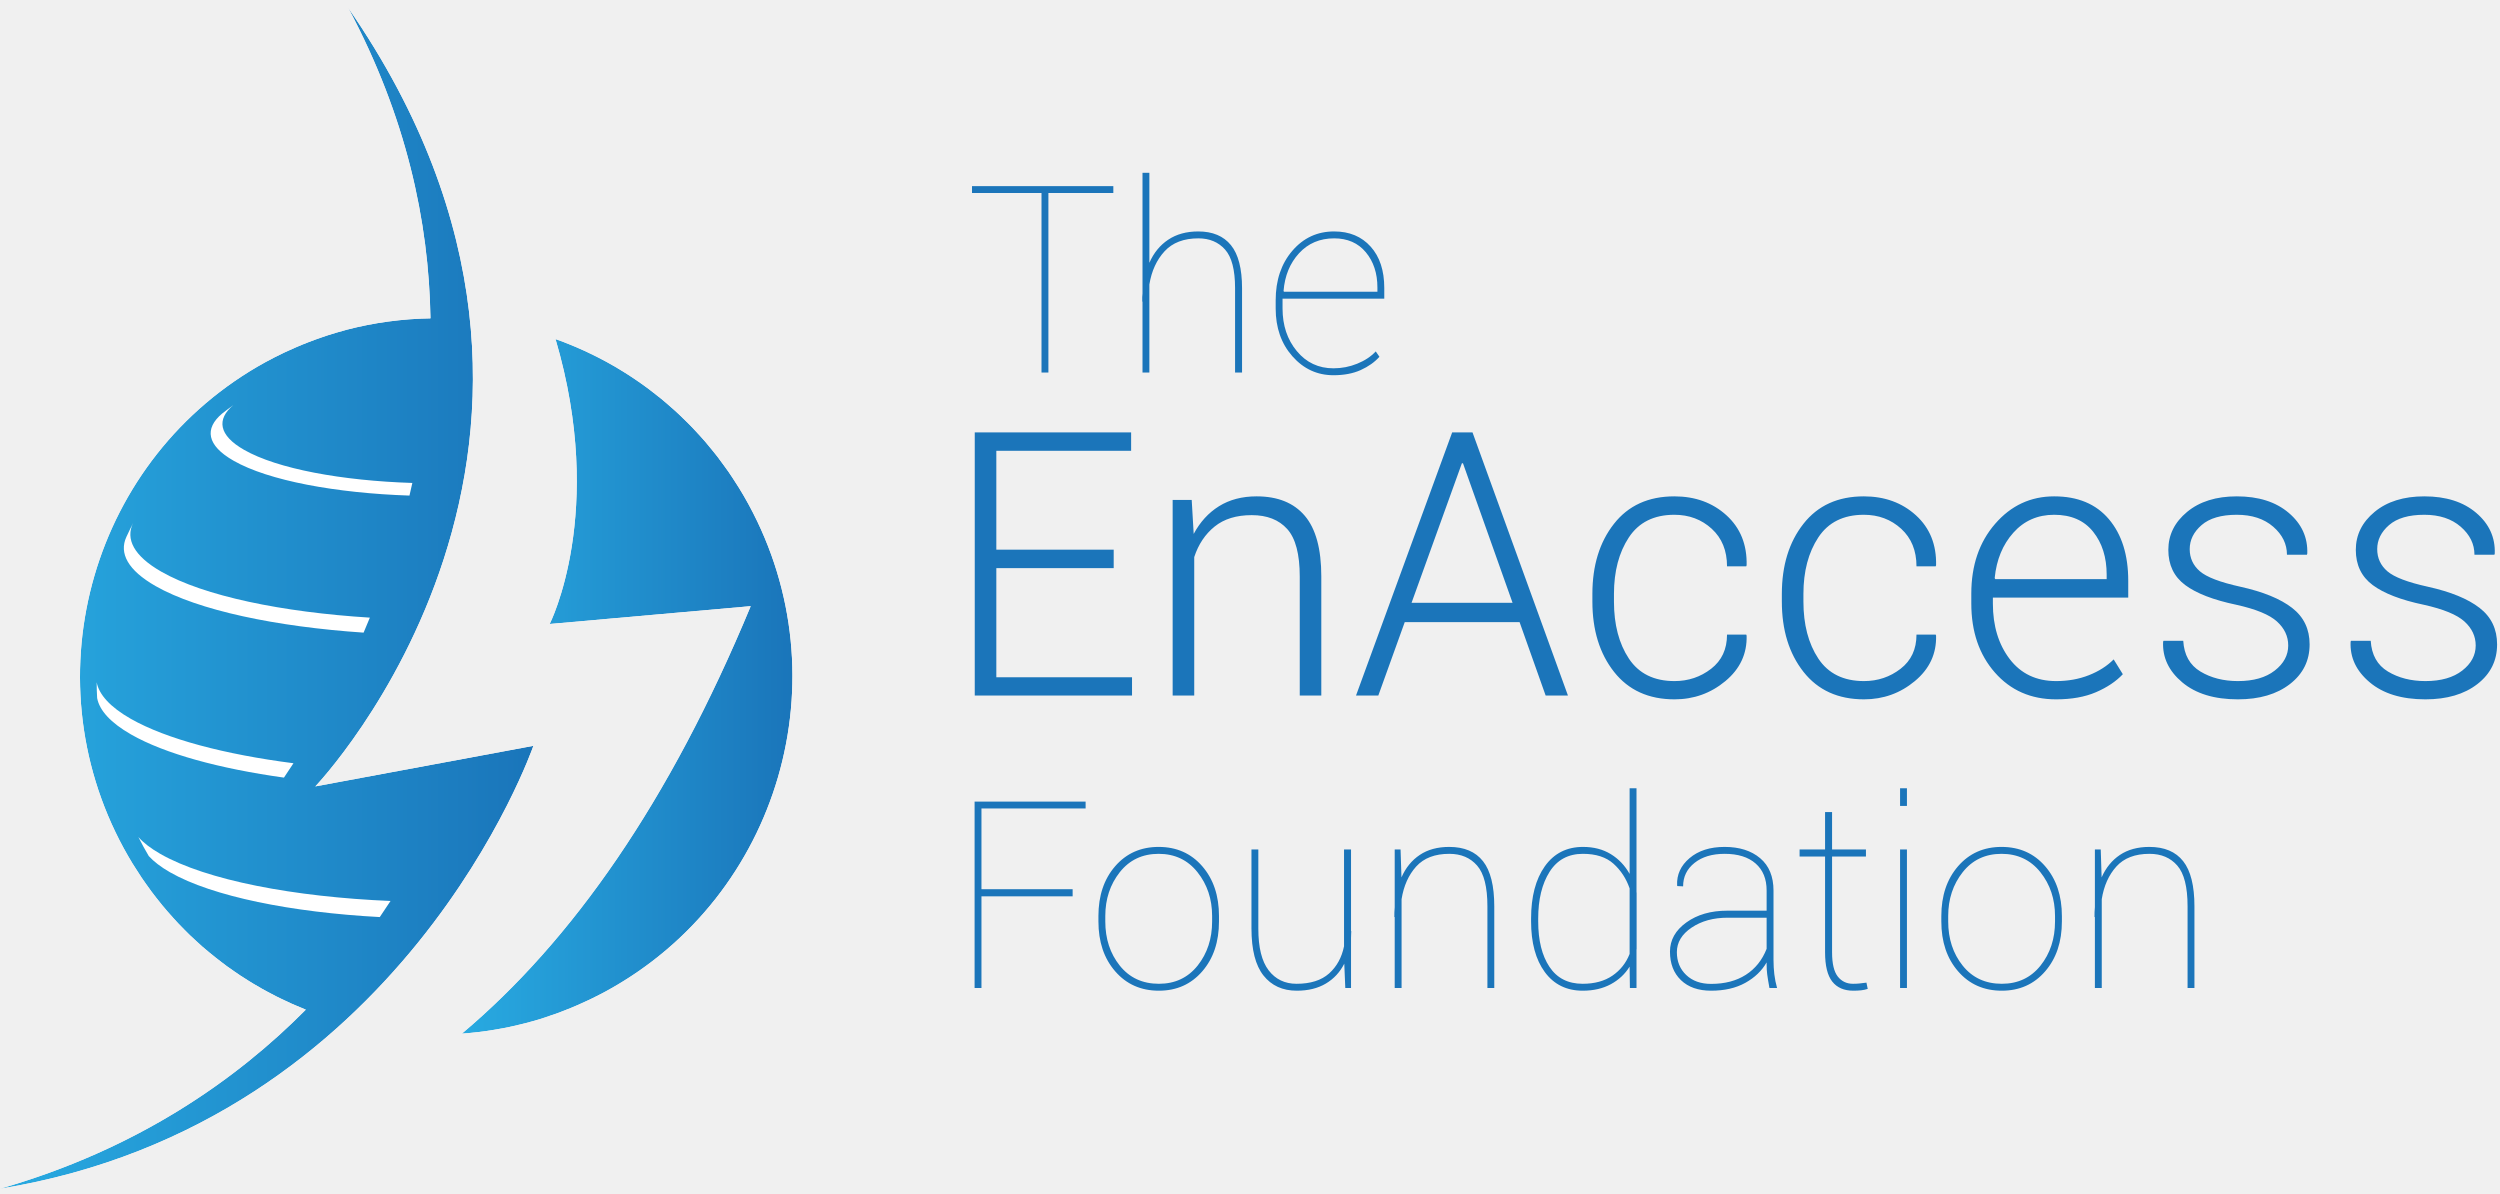
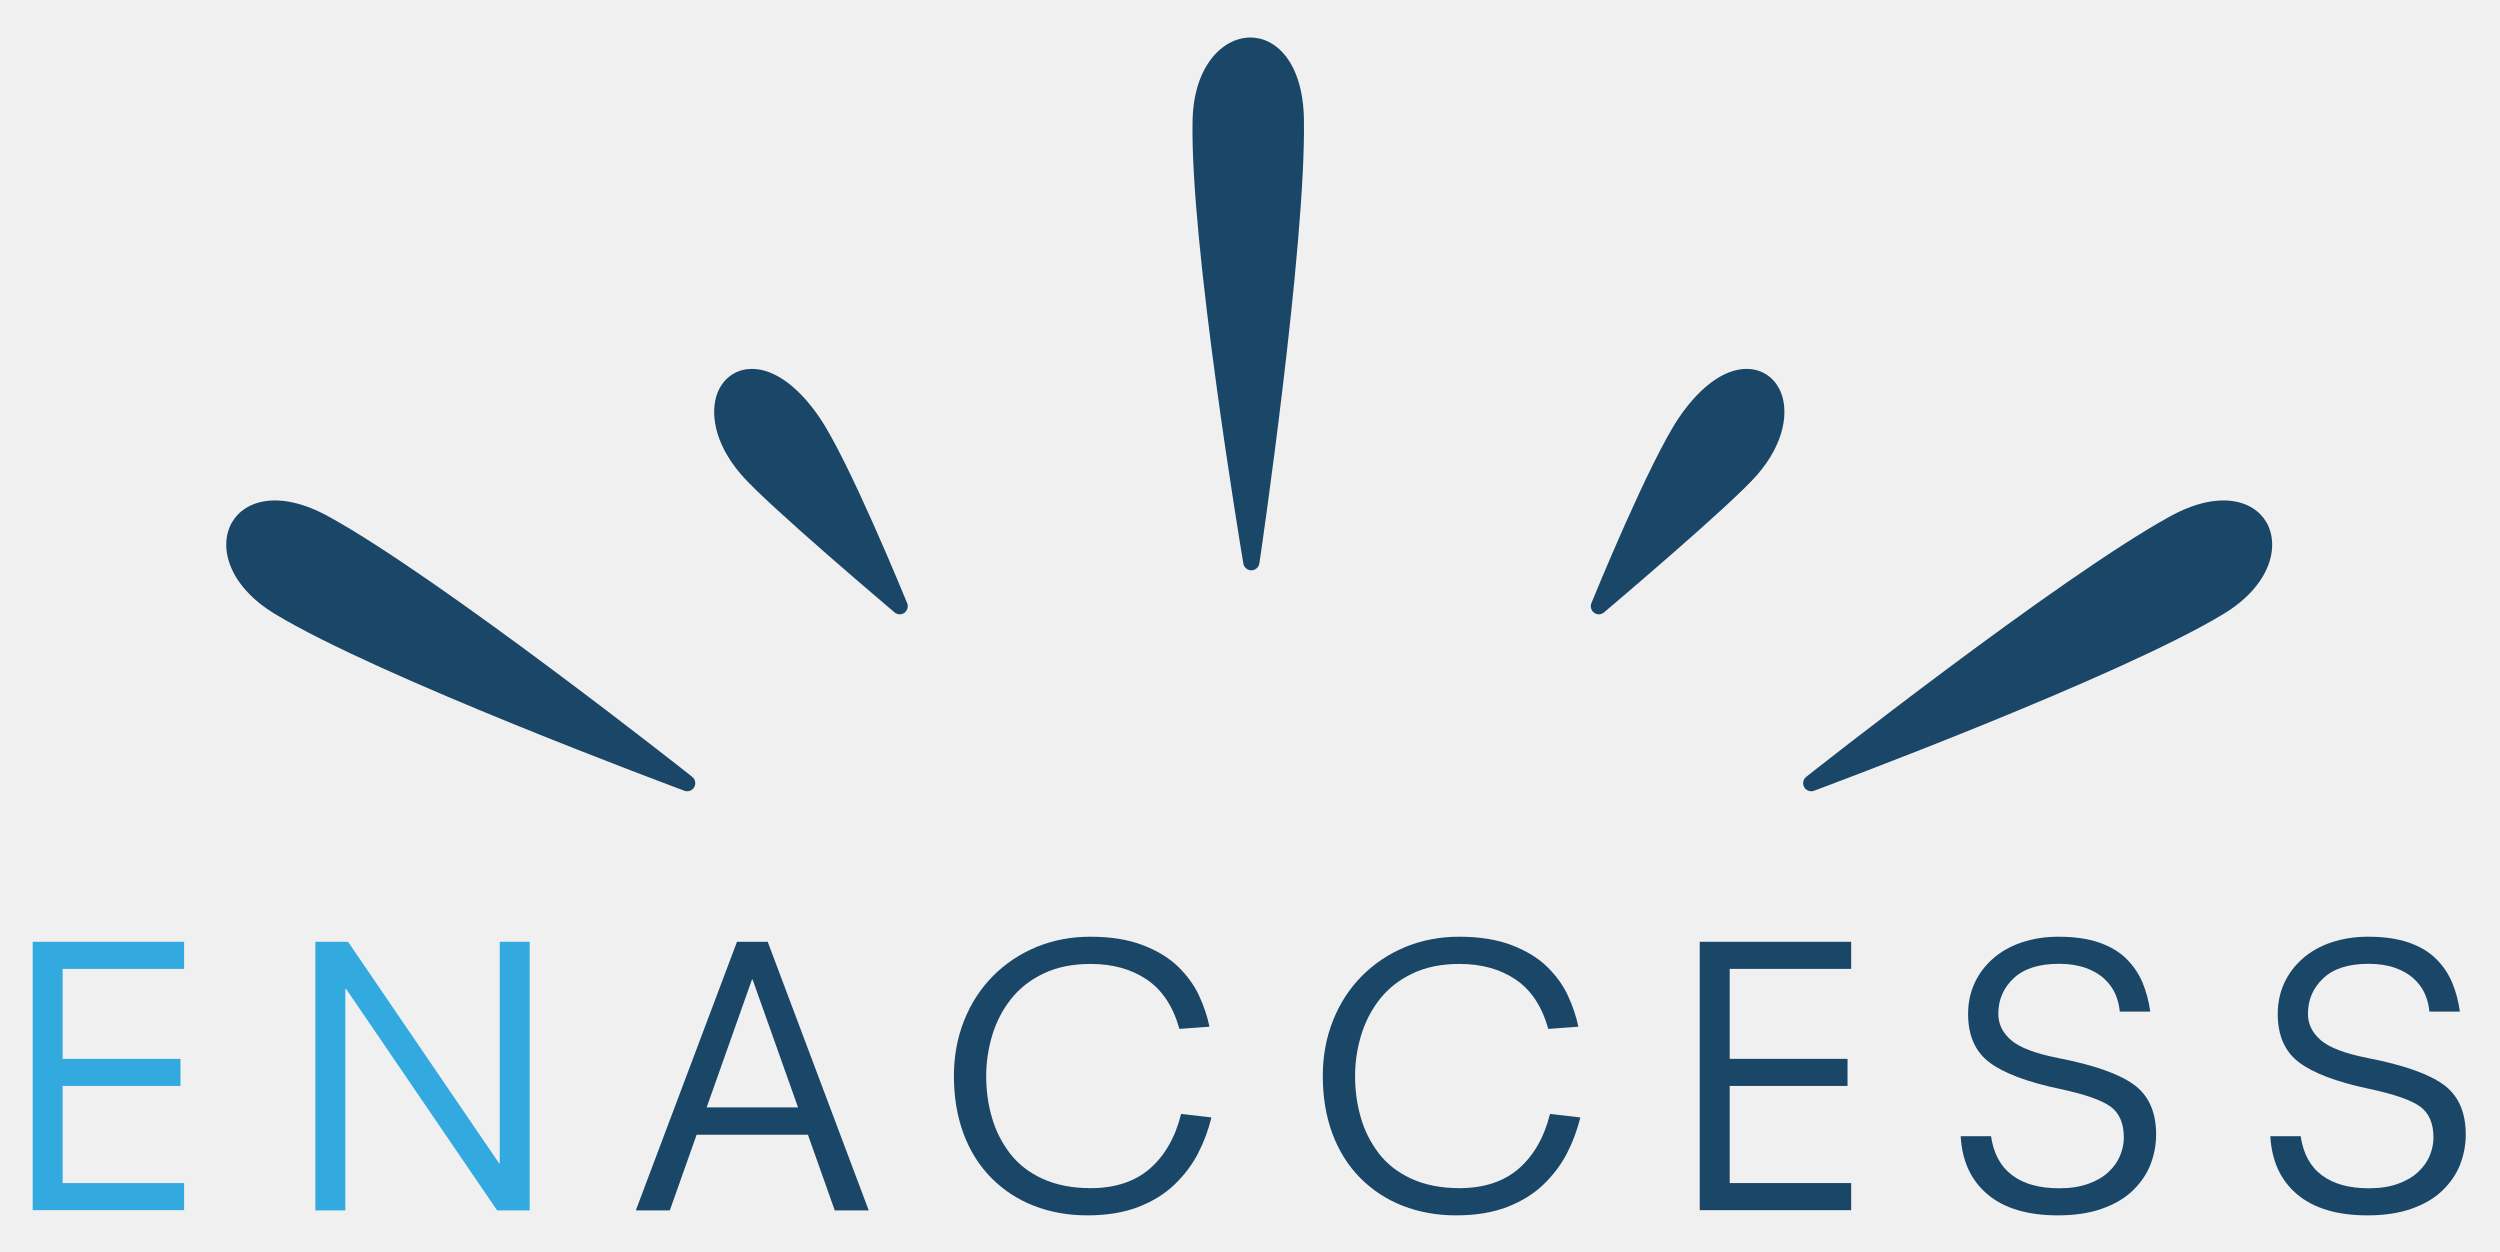
- <svg xmlns="http://www.w3.org/2000/svg" xmlns:xlink="http://www.w3.org/1999/xlink" width="111px" height="53px" viewBox="0 0 111 53" version="1.1">
-   <defs>
-     <path d="M19.113,14.005 L19.113,14.006 C18.817,14.01 18.52,14.024 18.223,14.045 C18.193,14.047 18.162,14.05 18.133,14.052 C17.855,14.074 17.577,14.103 17.3,14.14 C17.272,14.143 17.245,14.146 17.218,14.15 C16.609,14.234 16.001,14.353 15.398,14.51 C15.381,14.515 15.364,14.521 15.346,14.525 C15.081,14.596 14.817,14.674 14.554,14.758 C14.477,14.783 14.401,14.81 14.324,14.836 C14.118,14.906 13.913,14.98 13.708,15.059 C13.618,15.094 13.528,15.129 13.438,15.166 C13.239,15.247 13.041,15.334 12.844,15.424 C12.761,15.462 12.678,15.498 12.595,15.537 C12.321,15.668 12.048,15.806 11.779,15.954 C4.117,20.169 1.304,29.831 5.495,37.536 C5.619,37.763 5.748,37.986 5.881,38.205 C5.926,38.278 5.973,38.349 6.019,38.421 C6.109,38.565 6.2,38.708 6.295,38.849 C6.352,38.933 6.411,39.015 6.469,39.098 C6.556,39.221 6.643,39.344 6.733,39.465 C6.798,39.552 6.865,39.637 6.931,39.723 C7.019,39.835 7.107,39.946 7.197,40.056 C7.268,40.142 7.339,40.227 7.412,40.311 C7.502,40.416 7.593,40.517 7.685,40.619 C7.761,40.703 7.837,40.787 7.914,40.869 C8.006,40.966 8.1,41.061 8.194,41.156 C8.274,41.236 8.355,41.318 8.437,41.398 C8.531,41.489 8.629,41.576 8.725,41.664 C8.81,41.742 8.893,41.822 8.98,41.897 C9.088,41.992 9.2,42.083 9.311,42.175 C9.483,42.317 9.659,42.456 9.837,42.591 C9.917,42.652 9.996,42.714 10.077,42.773 C10.191,42.857 10.308,42.936 10.424,43.016 C10.504,43.072 10.584,43.127 10.665,43.181 C10.785,43.26 10.906,43.336 11.027,43.412 C11.107,43.461 11.186,43.511 11.267,43.559 C11.392,43.634 11.518,43.707 11.645,43.778 C11.723,43.822 11.801,43.864 11.88,43.907 C12.012,43.978 12.144,44.048 12.277,44.115 C12.351,44.152 12.424,44.187 12.498,44.223 C12.639,44.291 12.78,44.359 12.922,44.422 C12.983,44.45 13.044,44.475 13.105,44.501 C13.262,44.569 13.419,44.637 13.578,44.7 C10.511,47.796 6.126,50.893 0,52.651 C17.912,49.732 23.682,32.986 23.682,32.986 L14,34.787 C14,34.787 28.718,19.397 15.461,0.22 C18.032,5.029 19.045,9.698 19.113,14.005" id="path-1" />
-     <linearGradient x1="0%" y1="50%" x2="100.001%" y2="50%" id="linearGradient-3">
-       <stop stop-color="#28AAE1" offset="0%" />
-       <stop stop-color="#1A75BA" offset="100%" />
-     </linearGradient>
-     <path d="M3.948,12.931 L12.873,12.14 C9.259,20.849 4.939,27.001 0.052,31.118 C0.154,31.111 0.256,31.104 0.357,31.095 C0.489,31.083 0.62,31.068 0.751,31.052 C0.886,31.037 1.021,31.021 1.156,31.001 C1.261,30.986 1.367,30.968 1.472,30.951 C1.603,30.93 1.734,30.906 1.864,30.882 C1.966,30.862 2.068,30.842 2.17,30.821 C2.312,30.791 2.453,30.757 2.594,30.723 C2.683,30.702 2.773,30.681 2.861,30.658 C3.085,30.6 3.309,30.538 3.532,30.469 C3.576,30.455 3.62,30.439 3.664,30.425 C3.85,30.366 4.036,30.304 4.22,30.238 C4.3,30.209 4.38,30.178 4.46,30.148 C4.611,30.09 4.762,30.031 4.912,29.969 C4.995,29.935 5.077,29.9 5.159,29.864 C5.315,29.797 5.469,29.726 5.623,29.654 C5.694,29.62 5.765,29.588 5.836,29.553 C6.058,29.444 6.28,29.33 6.499,29.21 C14.161,24.995 16.974,15.332 12.782,7.628 C12.645,7.376 12.502,7.131 12.354,6.89 C12.307,6.813 12.256,6.739 12.208,6.663 C12.104,6.501 12.001,6.339 11.892,6.182 C11.833,6.096 11.771,6.013 11.71,5.929 C11.607,5.785 11.504,5.643 11.397,5.504 C11.332,5.42 11.264,5.338 11.198,5.255 C11.09,5.12 10.982,4.987 10.87,4.857 C10.802,4.778 10.732,4.701 10.663,4.623 C10.547,4.493 10.43,4.366 10.311,4.241 C10.242,4.169 10.172,4.097 10.102,4.027 C9.976,3.9 9.849,3.776 9.72,3.654 C9.653,3.591 9.585,3.528 9.517,3.466 C9.379,3.34 9.238,3.217 9.095,3.097 C9.033,3.044 8.971,2.992 8.909,2.94 C8.753,2.813 8.595,2.689 8.435,2.568 C8.382,2.528 8.33,2.487 8.276,2.447 C8.097,2.315 7.914,2.187 7.729,2.062 C7.693,2.038 7.659,2.014 7.623,1.99 C7.402,1.843 7.178,1.703 6.95,1.568 C6.95,1.568 6.95,1.567 6.95,1.567 C6.076,1.05 5.157,0.62 4.207,0.281 C6.475,7.978 3.948,12.931 3.948,12.931" id="path-4" />
-     <linearGradient x1="-0.001%" y1="50%" x2="100%" y2="50%" id="linearGradient-6">
-       <stop stop-color="#28AAE1" offset="0%" />
-       <stop stop-color="#1A75BA" offset="100%" />
-     </linearGradient>
-     <polygon id="path-7" points="0.184 0.069 70.203 0.069 70.203 19.595 0.184 19.595" />
-   </defs>
-   <g id="Symbols" stroke="none" stroke-width="1" fill="none" fill-rule="evenodd">
-     <g id="Footer" transform="translate(-75, -64)">
-       <g transform="translate(75, 64)" id="logo/color">
-         <g>
-           <g id="Group">
-             <g id="Group-3" transform="translate(0, 0.129013)">
-               <mask id="mask-2" fill="white">
-                 <use xlink:href="#path-1" />
-               </mask>
-               <g id="Clip-2" />
-               <path d="M19.113,14.005 L19.113,14.006 C18.817,14.01 18.52,14.024 18.223,14.045 C18.193,14.047 18.162,14.05 18.133,14.052 C17.855,14.074 17.577,14.103 17.3,14.14 C17.272,14.143 17.245,14.146 17.218,14.15 C16.609,14.234 16.001,14.353 15.398,14.51 C15.381,14.515 15.364,14.521 15.346,14.525 C15.081,14.596 14.817,14.674 14.554,14.758 C14.477,14.783 14.401,14.81 14.324,14.836 C14.118,14.906 13.913,14.98 13.708,15.059 C13.618,15.094 13.528,15.129 13.438,15.166 C13.239,15.247 13.041,15.334 12.844,15.424 C12.761,15.462 12.678,15.498 12.595,15.537 C12.321,15.668 12.048,15.806 11.779,15.954 C4.117,20.169 1.304,29.831 5.495,37.536 C5.619,37.763 5.748,37.986 5.881,38.205 C5.926,38.278 5.973,38.349 6.019,38.421 C6.109,38.565 6.2,38.708 6.295,38.849 C6.352,38.933 6.411,39.015 6.469,39.098 C6.556,39.221 6.643,39.344 6.733,39.465 C6.798,39.552 6.865,39.637 6.931,39.723 C7.019,39.835 7.107,39.946 7.197,40.056 C7.268,40.142 7.339,40.227 7.412,40.311 C7.502,40.416 7.593,40.517 7.685,40.619 C7.761,40.703 7.837,40.787 7.914,40.869 C8.006,40.966 8.1,41.061 8.194,41.156 C8.274,41.236 8.355,41.318 8.437,41.398 C8.531,41.489 8.629,41.576 8.725,41.664 C8.81,41.742 8.893,41.822 8.98,41.897 C9.088,41.992 9.2,42.083 9.311,42.175 C9.483,42.317 9.659,42.456 9.837,42.591 C9.917,42.652 9.996,42.714 10.077,42.773 C10.191,42.857 10.308,42.936 10.424,43.016 C10.504,43.072 10.584,43.127 10.665,43.181 C10.785,43.26 10.906,43.336 11.027,43.412 C11.107,43.461 11.186,43.511 11.267,43.559 C11.392,43.634 11.518,43.707 11.645,43.778 C11.723,43.822 11.801,43.864 11.88,43.907 C12.012,43.978 12.144,44.048 12.277,44.115 C12.351,44.152 12.424,44.187 12.498,44.223 C12.639,44.291 12.78,44.359 12.922,44.422 C12.983,44.45 13.044,44.475 13.105,44.501 C13.262,44.569 13.419,44.637 13.578,44.7 C10.511,47.796 6.126,50.893 0,52.651 C17.912,49.732 23.682,32.986 23.682,32.986 L14,34.787 C14,34.787 28.718,19.397 15.461,0.22 C18.032,5.029 19.045,9.698 19.113,14.005" id="Fill-1" fill="url(#linearGradient-3)" mask="url(#mask-2)" />
-             </g>
-             <g id="Group-6" transform="translate(20.4582, 14.77375)">
-               <mask id="mask-5" fill="white">
-                 <use xlink:href="#path-4" />
-               </mask>
-               <g id="Clip-5" />
-               <path d="M3.948,12.931 L12.873,12.14 C9.259,20.849 4.939,27.001 0.052,31.118 C0.154,31.111 0.256,31.104 0.357,31.095 C0.489,31.083 0.62,31.068 0.751,31.052 C0.886,31.037 1.021,31.021 1.156,31.001 C1.261,30.986 1.367,30.968 1.472,30.951 C1.603,30.93 1.734,30.906 1.864,30.882 C1.966,30.862 2.068,30.842 2.17,30.821 C2.312,30.791 2.453,30.757 2.594,30.723 C2.683,30.702 2.773,30.681 2.861,30.658 C3.085,30.6 3.309,30.538 3.532,30.469 C3.576,30.455 3.62,30.439 3.664,30.425 C3.85,30.366 4.036,30.304 4.22,30.238 C4.3,30.209 4.38,30.178 4.46,30.148 C4.611,30.09 4.762,30.031 4.912,29.969 C4.995,29.935 5.077,29.9 5.159,29.864 C5.315,29.797 5.469,29.726 5.623,29.654 C5.694,29.62 5.765,29.588 5.836,29.553 C6.058,29.444 6.28,29.33 6.499,29.21 C14.161,24.995 16.974,15.332 12.782,7.628 C12.645,7.376 12.502,7.131 12.354,6.89 C12.307,6.813 12.256,6.739 12.208,6.663 C12.104,6.501 12.001,6.339 11.892,6.182 C11.833,6.096 11.771,6.013 11.71,5.929 C11.607,5.785 11.504,5.643 11.397,5.504 C11.332,5.42 11.264,5.338 11.198,5.255 C11.09,5.12 10.982,4.987 10.87,4.857 C10.802,4.778 10.732,4.701 10.663,4.623 C10.547,4.493 10.43,4.366 10.311,4.241 C10.242,4.169 10.172,4.097 10.102,4.027 C9.976,3.9 9.849,3.776 9.72,3.654 C9.653,3.591 9.585,3.528 9.517,3.466 C9.379,3.34 9.238,3.217 9.095,3.097 C9.033,3.044 8.971,2.992 8.909,2.94 C8.753,2.813 8.595,2.689 8.435,2.568 C8.382,2.528 8.33,2.487 8.276,2.447 C8.097,2.315 7.914,2.187 7.729,2.062 C7.693,2.038 7.659,2.014 7.623,1.99 C7.402,1.843 7.178,1.703 6.95,1.568 C6.95,1.568 6.95,1.567 6.95,1.567 C6.076,1.05 5.157,0.62 4.207,0.281 C6.475,7.978 3.948,12.931 3.948,12.931" id="Fill-4" fill="url(#linearGradient-6)" mask="url(#mask-5)" />
-             </g>
-             <path d="M49.432,8.57 L46.549,8.57 L46.549,16.541 L46.243,16.541 L46.243,8.57 L43.157,8.57 L43.157,8.263 L49.432,8.263 L49.432,8.57 Z M51.032,11.669 C51.224,11.229 51.503,10.887 51.869,10.643 C52.234,10.398 52.679,10.276 53.203,10.276 C53.84,10.276 54.323,10.479 54.653,10.884 C54.983,11.29 55.147,11.928 55.147,12.8 L55.147,16.541 L54.837,16.541 L54.837,12.789 C54.837,11.981 54.689,11.412 54.393,11.08 C54.097,10.749 53.702,10.583 53.208,10.583 C52.56,10.583 52.06,10.774 51.707,11.157 C51.355,11.54 51.13,12.031 51.032,12.629 L51.032,16.541 L50.727,16.541 L50.727,13.391 L50.715,13.391 L50.715,13.192 C50.715,13.139 50.719,13.086 50.727,13.033 L50.727,7.672 L51.032,7.672 L51.032,11.669 Z M59.207,16.66 C58.487,16.66 57.879,16.38 57.383,15.819 C56.888,15.258 56.64,14.551 56.64,13.698 L56.64,13.334 C56.64,12.444 56.886,11.711 57.378,11.137 C57.87,10.563 58.489,10.276 59.235,10.276 C59.913,10.276 60.454,10.5 60.857,10.95 C61.261,11.399 61.462,12.012 61.462,12.789 L61.462,13.26 L56.945,13.26 L56.945,13.698 C56.945,14.449 57.156,15.079 57.578,15.588 C58,16.098 58.543,16.353 59.207,16.353 C59.572,16.353 59.924,16.285 60.261,16.148 C60.598,16.012 60.872,15.83 61.083,15.603 L61.247,15.841 C61.033,16.08 60.756,16.276 60.416,16.43 C60.077,16.583 59.674,16.66 59.207,16.66 Z M59.235,10.583 C58.602,10.583 58.082,10.804 57.677,11.245 C57.272,11.687 57.043,12.245 56.99,12.919 L57.007,12.953 L61.157,12.953 L61.157,12.766 C61.157,12.133 60.985,11.611 60.642,11.2 C60.299,10.788 59.83,10.583 59.235,10.583 Z" id="The" fill="#1B75BA" />
-             <g id="Group-8" transform="translate(41.60991, 15.47112)">
-               <mask id="mask-8" fill="white">
-                 <use xlink:href="#path-7" />
-               </mask>
-               <g id="Clip-7" />
-               <path d="M7.838,9.753 L2.627,9.753 L2.627,14.6 L8.652,14.6 L8.652,15.411 L1.669,15.411 L1.669,3.726 L8.612,3.726 L8.612,4.544 L2.627,4.544 L2.627,8.934 L7.838,8.934 L7.838,9.753 Z M11.302,6.727 L11.39,8.236 C11.672,7.706 12.047,7.296 12.515,7.004 C12.983,6.713 13.539,6.567 14.183,6.567 C15.12,6.567 15.833,6.854 16.322,7.429 C16.812,8.005 17.056,8.902 17.056,10.122 L17.056,15.411 L16.099,15.411 L16.099,10.13 C16.099,9.135 15.914,8.431 15.544,8.019 C15.174,7.607 14.649,7.401 13.968,7.401 C13.287,7.401 12.737,7.57 12.32,7.907 C11.902,8.244 11.6,8.696 11.414,9.263 L11.414,15.411 L10.456,15.411 L10.456,6.727 L11.302,6.727 Z M25.86,12.153 L20.76,12.153 L19.587,15.411 L18.597,15.411 L22.867,3.726 L23.769,3.726 L28.007,15.411 L27.017,15.411 L25.86,12.153 Z M21.063,11.294 L25.548,11.294 L23.346,5.098 L23.298,5.098 L21.063,11.294 Z M32.739,14.769 C33.351,14.769 33.893,14.587 34.364,14.223 C34.834,13.859 35.07,13.354 35.07,12.706 L35.924,12.706 L35.94,12.755 C35.961,13.557 35.647,14.229 34.998,14.769 C34.349,15.309 33.596,15.58 32.739,15.58 C31.59,15.58 30.695,15.173 30.054,14.36 C29.413,13.546 29.092,12.506 29.092,11.238 L29.092,10.901 C29.092,9.638 29.411,8.6 30.05,7.787 C30.688,6.973 31.582,6.567 32.731,6.567 C33.657,6.567 34.429,6.848 35.046,7.409 C35.663,7.971 35.961,8.71 35.94,9.624 L35.924,9.673 L35.07,9.673 C35.07,8.977 34.844,8.422 34.392,8.007 C33.939,7.593 33.386,7.385 32.731,7.385 C31.827,7.385 31.154,7.72 30.712,8.389 C30.271,9.057 30.05,9.895 30.05,10.901 L30.05,11.238 C30.05,12.26 30.271,13.104 30.712,13.77 C31.154,14.436 31.83,14.769 32.739,14.769 Z M41.152,14.769 C41.763,14.769 42.305,14.587 42.776,14.223 C43.247,13.859 43.482,13.354 43.482,12.706 L44.336,12.706 L44.352,12.755 C44.373,13.557 44.059,14.229 43.41,14.769 C42.761,15.309 42.008,15.58 41.152,15.58 C40.002,15.58 39.107,15.173 38.466,14.36 C37.825,13.546 37.504,12.506 37.504,11.238 L37.504,10.901 C37.504,9.638 37.823,8.6 38.462,7.787 C39.1,6.973 39.994,6.567 41.144,6.567 C42.069,6.567 42.841,6.848 43.458,7.409 C44.075,7.971 44.373,8.71 44.352,9.624 L44.336,9.673 L43.482,9.673 C43.482,8.977 43.256,8.422 42.804,8.007 C42.351,7.593 41.798,7.385 41.144,7.385 C40.239,7.385 39.566,7.72 39.124,8.389 C38.683,9.057 38.462,9.895 38.462,10.901 L38.462,11.238 C38.462,12.26 38.683,13.104 39.124,13.77 C39.566,14.436 40.242,14.769 41.152,14.769 Z M49.683,15.58 C48.566,15.58 47.659,15.182 46.962,14.388 C46.265,13.593 45.916,12.573 45.916,11.326 L45.916,10.885 C45.916,9.633 46.269,8.6 46.974,7.787 C47.679,6.973 48.553,6.567 49.596,6.567 C50.644,6.567 51.454,6.905 52.026,7.582 C52.598,8.259 52.884,9.17 52.884,10.315 L52.884,11.061 L46.874,11.061 L46.874,11.326 C46.874,12.316 47.123,13.137 47.62,13.79 C48.118,14.443 48.805,14.769 49.683,14.769 C50.21,14.769 50.694,14.682 51.136,14.508 C51.578,14.334 51.945,14.1 52.237,13.806 L52.644,14.464 C52.341,14.785 51.943,15.051 51.451,15.263 C50.959,15.474 50.37,15.58 49.683,15.58 Z M49.596,7.385 C48.861,7.385 48.257,7.65 47.784,8.18 C47.31,8.71 47.034,9.381 46.954,10.194 L46.978,10.242 L51.926,10.242 L51.926,10.042 C51.926,9.271 51.725,8.636 51.324,8.136 C50.922,7.635 50.346,7.385 49.596,7.385 Z M59.987,13.188 C59.987,12.781 59.821,12.427 59.488,12.124 C59.156,11.822 58.556,11.575 57.688,11.382 C56.667,11.168 55.907,10.875 55.41,10.503 C54.912,10.131 54.664,9.611 54.664,8.942 C54.664,8.279 54.942,7.717 55.498,7.257 C56.054,6.797 56.789,6.567 57.704,6.567 C58.668,6.567 59.436,6.811 60.011,7.301 C60.586,7.791 60.86,8.394 60.833,9.111 L60.817,9.159 L59.931,9.159 C59.931,8.683 59.728,8.268 59.321,7.915 C58.914,7.562 58.375,7.385 57.704,7.385 C57.013,7.385 56.491,7.538 56.14,7.843 C55.789,8.148 55.613,8.504 55.613,8.91 C55.613,9.306 55.764,9.634 56.064,9.893 C56.365,10.153 56.965,10.382 57.864,10.58 C58.875,10.804 59.64,11.117 60.159,11.519 C60.677,11.92 60.937,12.46 60.937,13.14 C60.937,13.862 60.646,14.449 60.063,14.901 C59.48,15.353 58.71,15.58 57.752,15.58 C56.704,15.58 55.881,15.328 55.282,14.825 C54.684,14.322 54.4,13.723 54.432,13.027 L54.448,12.979 L55.326,12.979 C55.363,13.605 55.617,14.06 56.088,14.344 C56.559,14.627 57.114,14.769 57.752,14.769 C58.444,14.769 58.989,14.614 59.388,14.303 C59.788,13.993 59.987,13.621 59.987,13.188 Z M68.311,13.188 C68.311,12.781 68.145,12.427 67.813,12.124 C67.48,11.822 66.88,11.575 66.013,11.382 C64.991,11.168 64.232,10.875 63.734,10.503 C63.237,10.131 62.988,9.611 62.988,8.942 C62.988,8.279 63.266,7.717 63.822,7.257 C64.378,6.797 65.114,6.567 66.029,6.567 C66.992,6.567 67.761,6.811 68.335,7.301 C68.91,7.791 69.184,8.394 69.157,9.111 L69.141,9.159 L68.256,9.159 C68.256,8.683 68.052,8.268 67.645,7.915 C67.238,7.562 66.699,7.385 66.029,7.385 C65.337,7.385 64.816,7.538 64.464,7.843 C64.113,8.148 63.938,8.504 63.938,8.91 C63.938,9.306 64.088,9.634 64.389,9.893 C64.689,10.153 65.289,10.382 66.188,10.58 C67.199,10.804 67.964,11.117 68.483,11.519 C69.002,11.92 69.261,12.46 69.261,13.14 C69.261,13.862 68.97,14.449 68.387,14.901 C67.805,15.353 67.034,15.58 66.077,15.58 C65.028,15.58 64.205,15.328 63.607,14.825 C63.008,14.322 62.725,13.723 62.757,13.027 L62.772,12.979 L63.65,12.979 C63.688,13.605 63.942,14.06 64.413,14.344 C64.883,14.627 65.438,14.769 66.077,14.769 C66.768,14.769 67.314,14.614 67.713,14.303 C68.112,13.993 68.311,13.621 68.311,13.188 Z" id="EnAccess" fill="#1B75BA" mask="url(#mask-8)" />
-             </g>
-             <path d="M47.625,39.797 L43.577,39.797 L43.577,43.867 L43.272,43.867 L43.272,35.59 L48.201,35.59 L48.201,35.897 L43.577,35.897 L43.577,39.479 L47.625,39.479 L47.625,39.797 Z M48.77,40.673 C48.77,39.77 49.017,39.033 49.513,38.461 C50.009,37.889 50.652,37.603 51.444,37.603 C52.239,37.603 52.884,37.889 53.38,38.461 C53.876,39.033 54.123,39.77 54.123,40.673 L54.123,40.911 C54.123,41.817 53.876,42.556 53.38,43.128 C52.884,43.701 52.243,43.987 51.455,43.987 C50.66,43.987 50.013,43.701 49.516,43.128 C49.018,42.556 48.77,41.817 48.77,40.911 L48.77,40.673 Z M49.075,40.911 C49.075,41.684 49.29,42.339 49.719,42.875 C50.149,43.412 50.728,43.68 51.455,43.68 C52.171,43.68 52.744,43.411 53.174,42.873 C53.603,42.334 53.818,41.681 53.818,40.911 L53.818,40.673 C53.818,39.918 53.601,39.269 53.168,38.725 C52.735,38.182 52.16,37.91 51.444,37.91 C50.724,37.91 50.149,38.182 49.719,38.725 C49.29,39.269 49.075,39.918 49.075,40.673 L49.075,40.911 Z M59.686,42.787 C59.494,43.166 59.221,43.461 58.866,43.671 C58.512,43.882 58.083,43.987 57.578,43.987 C56.948,43.987 56.455,43.762 56.099,43.313 C55.743,42.864 55.565,42.168 55.565,41.224 L55.565,37.716 L55.87,37.716 L55.87,41.235 C55.87,42.069 56.023,42.685 56.328,43.083 C56.633,43.481 57.046,43.68 57.566,43.68 C58.188,43.68 58.67,43.527 59.011,43.222 C59.352,42.917 59.573,42.514 59.675,42.014 L59.675,37.716 L59.986,37.716 L59.986,41.338 L59.997,41.338 C59.997,41.387 59.995,41.434 59.991,41.48 C59.988,41.525 59.986,41.578 59.986,41.639 L59.986,43.867 L59.731,43.867 L59.686,42.787 Z M62.185,37.716 L62.225,38.956 C62.413,38.527 62.684,38.195 63.039,37.958 C63.393,37.721 63.828,37.603 64.345,37.603 C65.012,37.603 65.512,37.814 65.845,38.237 C66.179,38.659 66.346,39.329 66.346,40.246 L66.346,43.867 L66.041,43.867 L66.041,40.235 C66.041,39.382 65.889,38.781 65.585,38.433 C65.282,38.084 64.87,37.91 64.35,37.91 C63.709,37.91 63.22,38.097 62.88,38.472 C62.541,38.848 62.324,39.331 62.23,39.922 L62.23,43.867 L61.925,43.867 L61.925,40.718 L61.908,40.718 C61.908,40.646 61.909,40.573 61.911,40.499 C61.913,40.425 61.917,40.35 61.925,40.275 L61.925,37.716 L62.185,37.716 Z M67.98,40.786 C67.98,39.812 68.183,39.038 68.59,38.464 C68.997,37.89 69.563,37.603 70.286,37.603 C70.761,37.603 71.173,37.71 71.521,37.924 C71.87,38.138 72.148,38.431 72.355,38.802 L72.355,34.999 L72.661,34.999 L72.661,39.626 C72.661,39.63 72.662,39.632 72.666,39.632 L72.666,42.139 C72.662,42.147 72.661,42.152 72.661,42.156 L72.661,43.867 L72.367,43.867 L72.355,42.918 C72.152,43.248 71.873,43.508 71.519,43.7 C71.164,43.891 70.75,43.987 70.275,43.987 C69.555,43.987 68.993,43.71 68.587,43.157 C68.182,42.603 67.98,41.853 67.98,40.906 L67.98,40.786 Z M68.296,40.906 C68.296,41.755 68.463,42.429 68.797,42.929 C69.13,43.43 69.621,43.68 70.269,43.68 C70.801,43.68 71.242,43.559 71.592,43.319 C71.943,43.078 72.197,42.757 72.355,42.355 L72.355,39.445 C72.205,39.009 71.966,38.644 71.64,38.35 C71.314,38.057 70.861,37.91 70.281,37.91 C69.632,37.91 69.139,38.176 68.802,38.708 C68.465,39.241 68.296,39.933 68.296,40.786 L68.296,40.906 Z M78.438,42.73 C78.227,43.102 77.912,43.404 77.494,43.637 C77.076,43.87 76.569,43.987 75.973,43.987 C75.404,43.987 74.958,43.83 74.634,43.518 C74.309,43.205 74.147,42.783 74.147,42.253 C74.147,41.737 74.39,41.305 74.874,40.957 C75.358,40.608 75.964,40.434 76.691,40.434 L78.438,40.434 L78.438,39.536 C78.438,39.024 78.275,38.625 77.949,38.339 C77.623,38.053 77.164,37.91 76.573,37.91 C76.019,37.91 75.573,38.044 75.236,38.313 C74.898,38.582 74.73,38.929 74.73,39.354 L74.475,39.342 L74.464,39.314 C74.441,38.836 74.626,38.432 75.018,38.1 C75.41,37.768 75.928,37.603 76.573,37.603 C77.228,37.603 77.754,37.769 78.15,38.103 C78.546,38.436 78.744,38.918 78.744,39.547 L78.744,42.628 C78.744,42.844 78.756,43.054 78.78,43.259 C78.805,43.464 78.845,43.667 78.902,43.867 L78.563,43.867 C78.514,43.598 78.481,43.396 78.464,43.262 C78.447,43.127 78.438,42.982 78.438,42.827 L78.438,42.73 Z M75.973,43.685 C76.58,43.685 77.094,43.551 77.514,43.282 C77.934,43.013 78.242,42.628 78.438,42.128 L78.438,40.746 L76.708,40.746 C76.075,40.746 75.541,40.893 75.106,41.187 C74.67,41.481 74.453,41.844 74.453,42.276 C74.453,42.689 74.591,43.027 74.868,43.29 C75.145,43.554 75.514,43.685 75.973,43.685 Z M81.344,36.056 L81.344,37.716 L82.848,37.716 L82.848,38.029 L81.344,38.029 L81.344,42.281 C81.344,42.785 81.429,43.144 81.598,43.359 C81.768,43.573 81.992,43.68 82.271,43.68 C82.373,43.68 82.463,43.676 82.543,43.668 C82.622,43.661 82.731,43.648 82.87,43.629 L82.927,43.907 C82.833,43.938 82.735,43.958 82.633,43.97 C82.531,43.981 82.416,43.987 82.288,43.987 C81.877,43.987 81.565,43.852 81.353,43.583 C81.14,43.314 81.033,42.88 81.033,42.281 L81.033,38.029 L79.902,38.029 L79.902,37.716 L81.033,37.716 L81.033,36.056 L81.344,36.056 Z M84.668,43.867 L84.363,43.867 L84.363,37.716 L84.668,37.716 L84.668,43.867 Z M84.668,35.784 L84.363,35.784 L84.363,34.999 L84.668,34.999 L84.668,35.784 Z M86.195,40.673 C86.195,39.77 86.442,39.033 86.938,38.461 C87.434,37.889 88.077,37.603 88.869,37.603 C89.664,37.603 90.309,37.889 90.805,38.461 C91.3,39.033 91.548,39.77 91.548,40.673 L91.548,40.911 C91.548,41.817 91.3,42.556 90.805,43.128 C90.309,43.701 89.668,43.987 88.88,43.987 C88.085,43.987 87.438,43.701 86.941,43.128 C86.443,42.556 86.195,41.817 86.195,40.911 L86.195,40.673 Z M86.5,40.911 C86.5,41.684 86.715,42.339 87.144,42.875 C87.574,43.412 88.153,43.68 88.88,43.68 C89.596,43.68 90.169,43.411 90.599,42.873 C91.028,42.334 91.243,41.681 91.243,40.911 L91.243,40.673 C91.243,39.918 91.026,39.269 90.593,38.725 C90.159,38.182 89.585,37.91 88.869,37.91 C88.149,37.91 87.574,38.182 87.144,38.725 C86.715,39.269 86.5,39.918 86.5,40.673 L86.5,40.911 Z M93.273,37.716 L93.312,38.956 C93.501,38.527 93.772,38.195 94.126,37.958 C94.48,37.721 94.916,37.603 95.432,37.603 C96.099,37.603 96.6,37.814 96.933,38.237 C97.267,38.659 97.433,39.329 97.433,40.246 L97.433,43.867 L97.128,43.867 L97.128,40.235 C97.128,39.382 96.976,38.781 96.673,38.433 C96.37,38.084 95.958,37.91 95.438,37.91 C94.797,37.91 94.307,38.097 93.968,38.472 C93.629,38.848 93.412,39.331 93.318,39.922 L93.318,43.867 L93.013,43.867 L93.013,40.718 L92.996,40.718 C92.996,40.646 92.996,40.573 92.998,40.499 C93,40.425 93.005,40.35 93.013,40.275 L93.013,37.716 L93.273,37.716 Z" id="Foundation" fill="#1B75BA" />
-             <g id="Group-17" transform="translate(4.160991, 17.91191)" fill="#FFFFFF">
-               <path d="M13.179,22.091 C13.027,22.325 12.867,22.562 12.701,22.806 C8.796,22.597 5.27,21.893 3.391,20.819 C2.978,20.582 2.666,20.341 2.444,20.097 C2.281,19.821 2.128,19.543 1.983,19.253 C2.208,19.508 2.534,19.759 2.961,20.003 C5.003,21.171 8.907,21.914 13.179,22.091" id="Fill-9" />
-               <path d="M8.869,15.976 C8.724,16.199 8.582,16.412 8.446,16.614 C5.596,16.216 3.169,15.561 1.66,14.699 C0.745,14.176 0.253,13.626 0.152,13.082 C0.138,12.848 0.131,12.614 0.131,12.381 C0.235,12.928 0.728,13.479 1.643,14.002 C3.231,14.905 5.828,15.585 8.869,15.976" id="Fill-11" />
-               <path d="M12.261,9.511 C12.17,9.738 12.077,9.961 11.983,10.177 C8.1,9.915 4.639,9.19 2.746,8.109 C1.515,7.405 1.119,6.652 1.449,5.93 L1.619,5.571 C1.66,5.484 1.705,5.393 1.751,5.306 C1.4,6.021 1.782,6.774 3.002,7.471 C4.892,8.552 8.37,9.27 12.261,9.511" id="Fill-13" />
-               <path d="M14.147,3.531 C14.105,3.719 14.064,3.908 14.019,4.092 C10.763,3.984 7.756,3.43 6.21,2.544 C5.013,1.864 4.909,1.115 5.703,0.449 C5.866,0.32 6.029,0.198 6.199,0.075 C5.447,0.703 5.544,1.414 6.674,2.06 C8.152,2.907 11.036,3.433 14.147,3.531" id="Fill-15" />
-             </g>
-           </g>
-         </g>
+ <svg xmlns="http://www.w3.org/2000/svg" version="1.1" id="Capa_1" x="0px" y="0px" viewBox="0 0 1920 961.2" style="enable-background:new 0 0 1920 961.2;" xml:space="preserve">
+   <style type="text/css">
+ 	.st0{fill:#33AADF;}
+ 	.st1{fill:#1A4668;}
+ </style>
+   <g id="XMLID_54_">
+     <g id="XMLID_148_">
+       <path id="XMLID_943_" class="st0" d="M25.1,723.3h116.3v20.8H48.1v69.1h90.5v20.8H48.1v74.6h93.3v20.8H25.1V723.3z" />
+       <path id="XMLID_941_" class="st0" d="M242.3,723.3h25l116,170.1h0.5V723.3h23v206.3h-25l-116-170.1h-0.6v170.1h-23V723.3z" />
+       <path id="XMLID_938_" class="st1" d="M566,723.3h23.6l77.6,206.3h-26.1l-20.6-58.1H535l-20.6,58.1h-26.1L566,723.3z M578,752.3    h-0.5l-34.8,98.2h70.2L578,752.3z" />
+       <path id="XMLID_936_" class="st1" d="M905.8,790.2c-4.9-17.4-13.3-30-25.2-38c-11.9-8-26.2-11.9-43.1-11.9    c-13.7,0-25.7,2.4-35.9,7.3c-10.2,4.8-18.6,11.4-25.1,19.6c-6.5,8.2-11.3,17.5-14.4,27.7c-3.1,10.2-4.7,20.8-4.7,31.5    c0,11,1.4,21.5,4.3,31.5c2.8,10.1,7.4,19.2,13.7,27.6c6.3,8.3,14.7,14.9,25.1,19.7c10.4,4.8,22.8,7.3,37,7.3    c18.8,0,34-5,45.5-14.9c11.5-10,19.6-24,24.1-42.1l23.3,2.7c-2.4,9.7-5.8,18.9-10.3,27.6c-4.5,8.7-10.5,16.6-18,23.9    c-7.5,7.2-16.8,13-28,17.3c-11.2,4.3-24.2,6.4-39.2,6.4c-14.8,0-28.5-2.5-41-7.4c-12.5-4.9-23.4-12.1-32.6-21.4    c-9.2-9.3-16.3-20.6-21.3-33.9c-4.9-13.3-7.4-28-7.4-44.3c0-15.2,2.6-29.4,7.8-42.5c5.2-13.2,12.6-24.6,22.2-34.3    c9.6-9.7,20.8-17.1,33.6-22.4c12.8-5.2,26.5-7.8,41.1-7.8c15.5,0,28.9,2.1,40.2,6.4c11.2,4.3,20.3,9.8,27.3,16.6    c6.9,6.8,12.3,14.1,16,22.1c3.7,8,6.4,16,8.1,24L905.8,790.2z" />
+       <path id="XMLID_934_" class="st1" d="M1189.1,790.2c-4.9-17.4-13.3-30-25.2-38c-11.9-8-26.2-11.9-43.1-11.9    c-13.7,0-25.7,2.4-35.9,7.3c-10.2,4.8-18.6,11.4-25.1,19.6c-6.5,8.2-11.3,17.5-14.4,27.7c-3.1,10.2-4.7,20.8-4.7,31.5    c0,11,1.4,21.5,4.3,31.5c2.8,10.1,7.4,19.2,13.7,27.6c6.3,8.3,14.7,14.9,25.1,19.7c10.4,4.8,22.8,7.3,37,7.3    c18.8,0,34-5,45.5-14.9c11.5-10,19.6-24,24.1-42.1l23.3,2.7c-2.4,9.7-5.8,18.9-10.3,27.6c-4.5,8.7-10.5,16.6-18,23.9    c-7.5,7.2-16.8,13-28,17.3c-11.2,4.3-24.2,6.4-39.2,6.4c-14.8,0-28.5-2.5-41-7.4c-12.5-4.9-23.4-12.1-32.6-21.4    c-9.2-9.3-16.3-20.6-21.3-33.9c-4.9-13.3-7.4-28-7.4-44.3c0-15.2,2.6-29.4,7.8-42.5c5.2-13.2,12.6-24.6,22.2-34.3    c9.6-9.7,20.8-17.1,33.6-22.4c12.8-5.2,26.5-7.8,41.1-7.8c15.5,0,28.9,2.1,40.2,6.4c11.2,4.3,20.3,9.8,27.3,16.6    c6.9,6.8,12.3,14.1,16,22.1c3.7,8,6.4,16,8.1,24L1189.1,790.2z" />
+       <path id="XMLID_932_" class="st1" d="M1305.4,723.3h116.3v20.8h-93.3v69.1h90.5v20.8h-90.5v74.6h93.3v20.8h-116.3V723.3z" />
+       <path id="XMLID_930_" class="st1" d="M1628,777c-0.4-4.6-1.5-9-3.3-13.3c-1.8-4.3-4.6-8.2-8.4-11.8c-3.8-3.6-8.6-6.4-14.4-8.5    c-5.9-2.1-12.7-3.2-20.6-3.2c-15.4,0-27,3.7-34.8,11.1c-7.9,7.4-11.8,16.5-11.8,27.3c0,7.9,3.3,14.6,9.9,20.3    c6.6,5.7,18.6,10.2,36.2,13.7c27.2,5.3,46.6,12.1,58,20.4c11.4,8.3,17.1,21.1,17.1,38.3c0,8-1.5,15.8-4.4,23.2    c-2.9,7.4-7.5,14-13.6,19.9c-6.1,5.9-14,10.5-23.6,13.9c-9.6,3.4-20.9,5.1-33.9,5.1c-23,0-41-5.3-53.8-16    c-12.8-10.7-19.7-25.6-20.8-44.8h23.3c2,13.4,7.4,23.4,16.3,30c8.9,6.7,20.9,10,36.1,10c8.4,0,15.8-1.1,22.2-3.4    c6.4-2.3,11.6-5.3,15.6-9.1c4-3.7,7-7.9,8.9-12.5c1.9-4.6,2.9-9.2,2.9-14c0-11-3.5-18.9-10.4-23.9c-7-4.9-19.8-9.4-38.7-13.4    c-25.1-5.3-43.1-12.1-54-20.3c-11-8.2-16.5-20.7-16.5-37.3c0-8.4,1.6-16.2,4.9-23.5c3.3-7.2,8-13.5,14.1-18.9    c6.1-5.4,13.5-9.6,22.1-12.5c8.6-2.9,18-4.4,28.3-4.4c12.2,0,22.7,1.5,31.3,4.5c8.6,3,15.6,7.2,21,12.6    c5.4,5.4,9.5,11.5,12.3,18.2c2.8,6.8,4.8,14.2,5.9,22.2H1628z" />
+       <path id="XMLID_928_" class="st1" d="M1865.8,777c-0.4-4.6-1.5-9-3.3-13.3c-1.8-4.3-4.6-8.2-8.4-11.8c-3.8-3.6-8.6-6.4-14.4-8.5    c-5.9-2.1-12.7-3.2-20.6-3.2c-15.4,0-27,3.7-34.8,11.1c-7.9,7.4-11.8,16.5-11.8,27.3c0,7.9,3.3,14.6,9.9,20.3    c6.6,5.7,18.6,10.2,36.2,13.7c27.2,5.3,46.6,12.1,58,20.4c11.4,8.3,17.1,21.1,17.1,38.3c0,8-1.5,15.8-4.4,23.2    c-2.9,7.4-7.5,14-13.6,19.9c-6.1,5.9-14,10.5-23.6,13.9c-9.6,3.4-20.9,5.1-33.9,5.1c-23,0-41-5.3-53.8-16    c-12.8-10.7-19.7-25.6-20.8-44.8h23.3c2,13.4,7.4,23.4,16.3,30c8.9,6.7,20.9,10,36.1,10c8.4,0,15.8-1.1,22.2-3.4    c6.4-2.3,11.6-5.3,15.6-9.1c4-3.7,7-7.9,8.9-12.5c1.9-4.6,2.9-9.2,2.9-14c0-11-3.5-18.9-10.4-23.9c-7-4.9-19.8-9.4-38.7-13.4    c-25.1-5.3-43.1-12.1-54-20.3c-11-8.2-16.5-20.7-16.5-37.3c0-8.4,1.6-16.2,4.9-23.5c3.3-7.2,8-13.5,14.1-18.9    c6.1-5.4,13.5-9.6,22.1-12.5c8.6-2.9,18-4.4,28.3-4.4c12.2,0,22.7,1.5,31.3,4.5c8.6,3,15.6,7.2,21,12.6    c5.4,5.4,9.5,11.5,12.3,18.2c2.8,6.8,4.8,14.2,5.9,22.2H1865.8z" />
+     </g>
+     <g id="XMLID_147_">
+       <g id="XMLID_922_">
+         <path id="XMLID_927_" class="st1" d="M252.4,396.7c-37.5-20.7-64.3-12.7-74.2,4.4c-10.7,18.6-2.9,48.7,32.9,70.4     c80.4,48.7,305,132.2,314.5,135.8c0.7,0.3,1.4,0.4,2.2,0.4c2.2,0,4.3-1.2,5.4-3.2c1.5-2.7,0.8-6-1.6-7.9     C529.8,595,337.6,443.5,252.4,396.7z" />
+         <path id="XMLID_926_" class="st1" d="M960.5,28.8C960.5,28.8,960.5,28.8,960.5,28.8c-21.5,0-43.7,21.8-44.6,63.6     c-2.1,94,37.3,330.4,39,340.4c0.5,3,3.1,5.2,6.1,5.2c0,0,0,0,0.1,0c3,0,5.6-2.3,6.1-5.3c0.4-2.4,36-244.6,34.2-341.7     C1000.5,48.1,980.2,28.9,960.5,28.8z" />
+         <path id="XMLID_925_" class="st1" d="M629.3,320.5c-17.4-25.5-37.5-39-55.2-37c-10.6,1.2-19,7.9-23.1,18.3     c-5.4,13.9-3.4,37.7,18.4,62.9c19.7,22.8,113.6,102.2,117.6,105.6c1.2,1,2.6,1.5,4,1.5c1.3,0,2.5-0.4,3.6-1.2     c2.3-1.7,3.2-4.7,2.1-7.4C694.8,458.7,652,353.8,629.3,320.5z" />
+       </g>
+       <g id="XMLID_92_">
+         <path id="XMLID_94_" class="st1" d="M1666.4,396.7c37.5-20.7,64.3-12.7,74.2,4.4c10.7,18.6,2.9,48.7-32.9,70.4     c-80.4,48.7-305,132.2-314.5,135.8c-0.7,0.3-1.4,0.4-2.2,0.4c-2.2,0-4.3-1.2-5.4-3.2c-1.5-2.7-0.8-6,1.6-7.9     C1389.1,595,1581.3,443.5,1666.4,396.7z" />
+         <path id="XMLID_93_" class="st1" d="M1289.6,320.5c17.4-25.5,37.5-39,55.2-37c10.6,1.2,19,7.9,23.1,18.3     c5.4,13.9,3.4,37.7-18.4,62.9c-19.7,22.8-113.6,102.2-117.6,105.6c-1.2,1-2.6,1.5-4,1.5c-1.3,0-2.5-0.4-3.6-1.2     c-2.3-1.7-3.2-4.7-2.1-7.4C1224,458.7,1266.9,353.8,1289.6,320.5z" />
      </g>
    </g>
  </g>
</svg>
